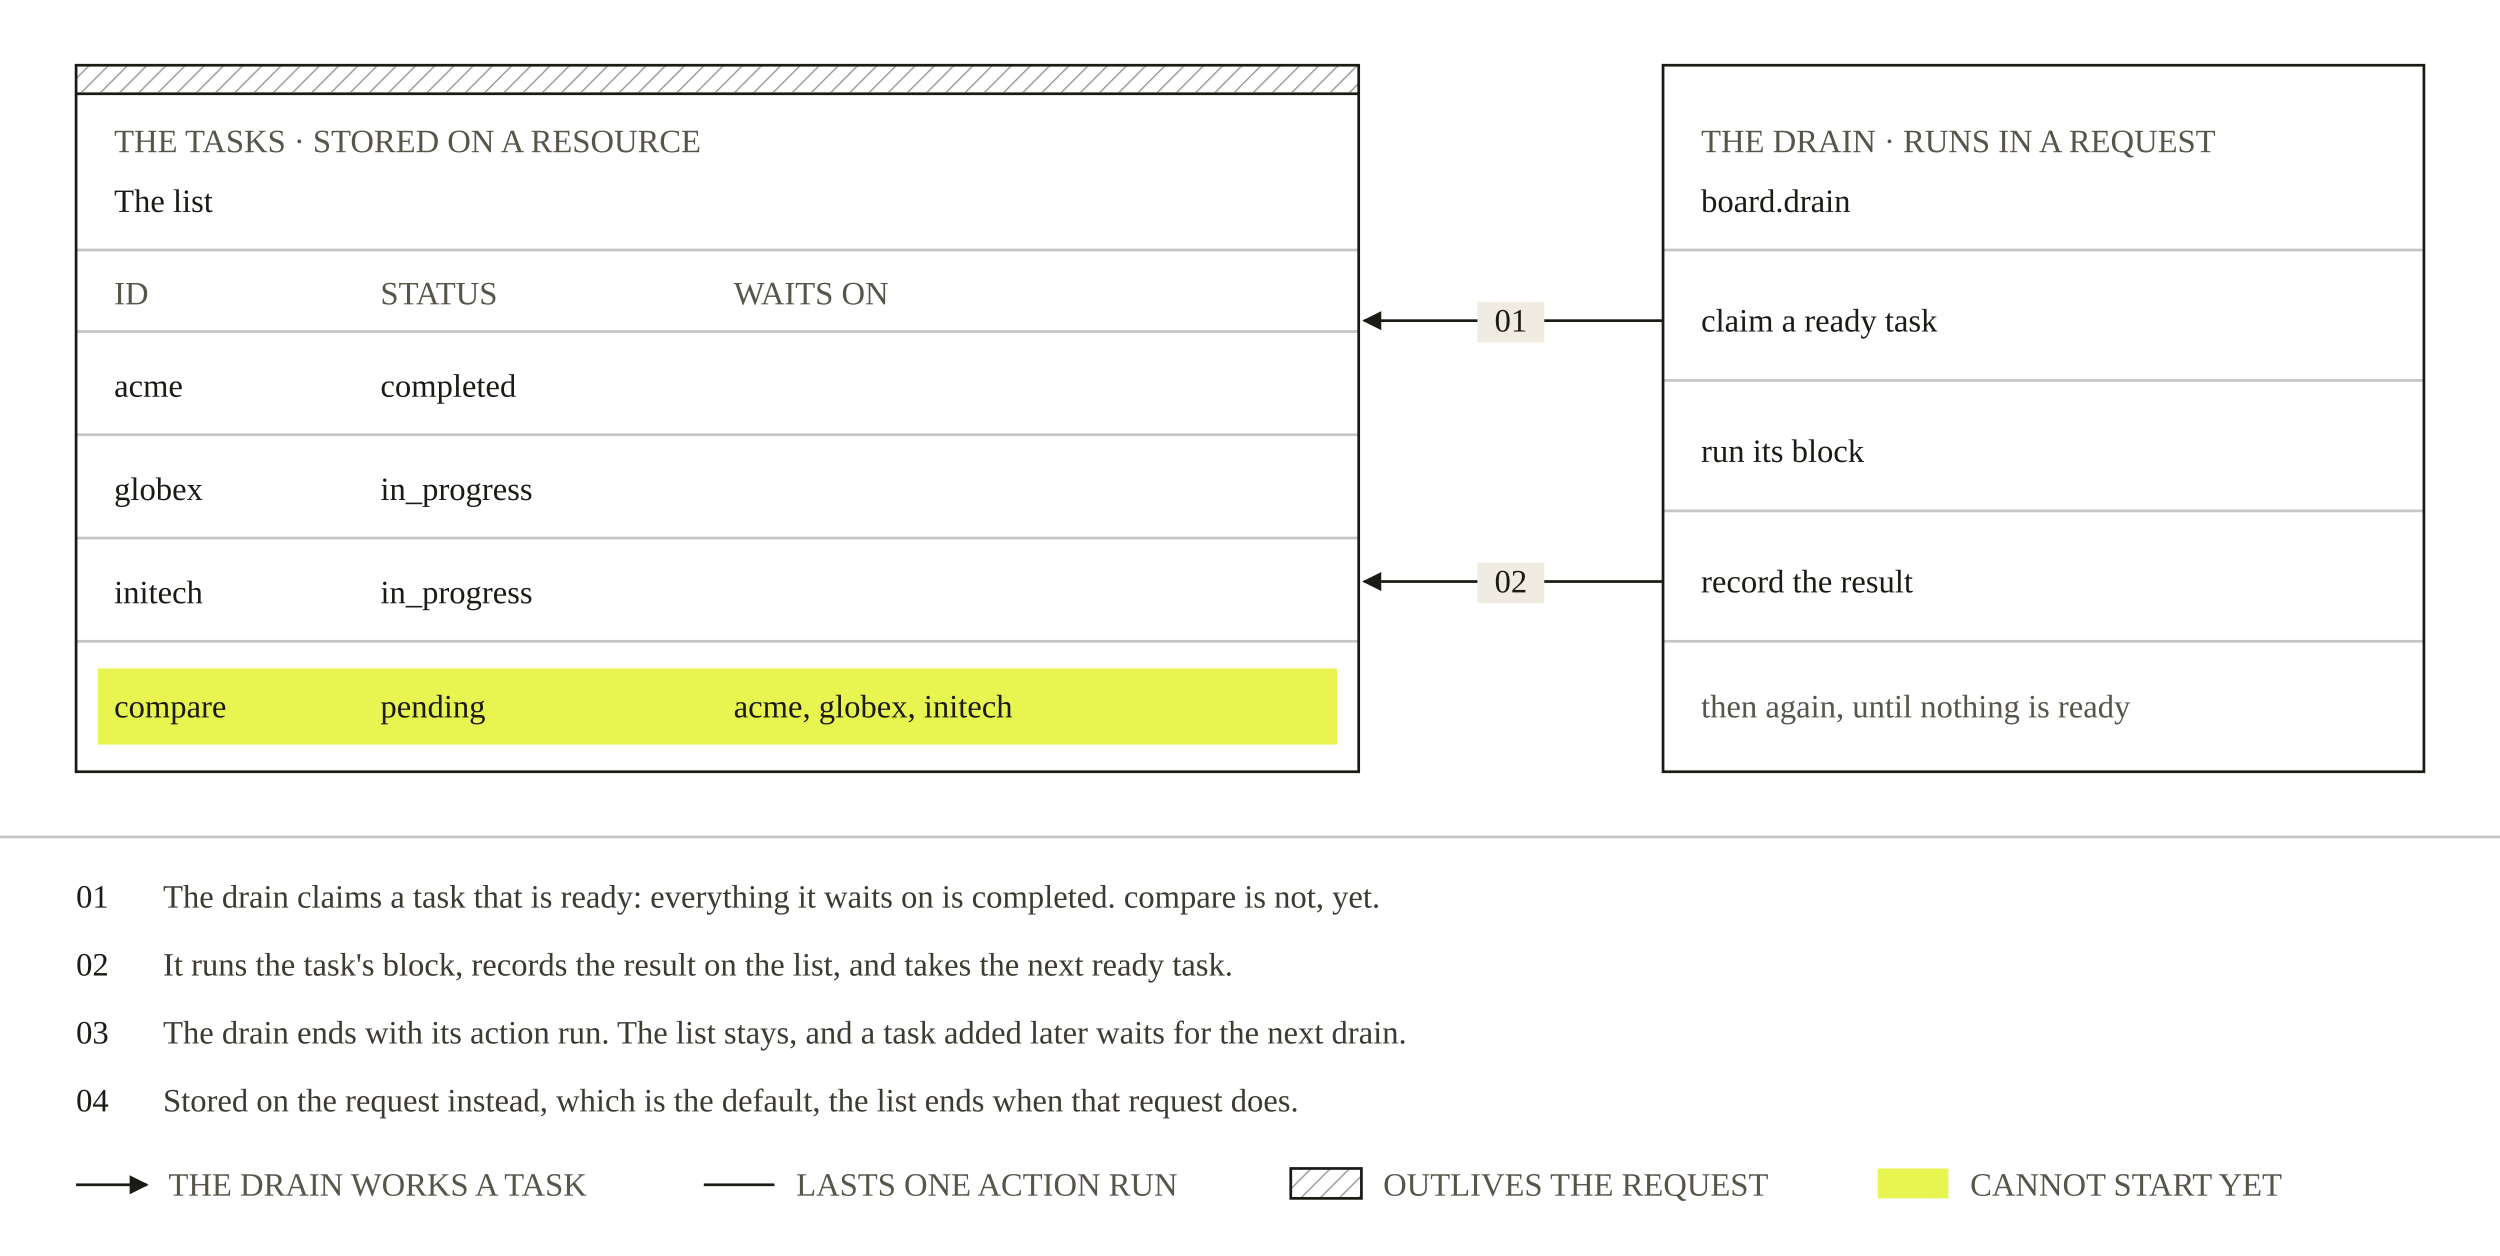
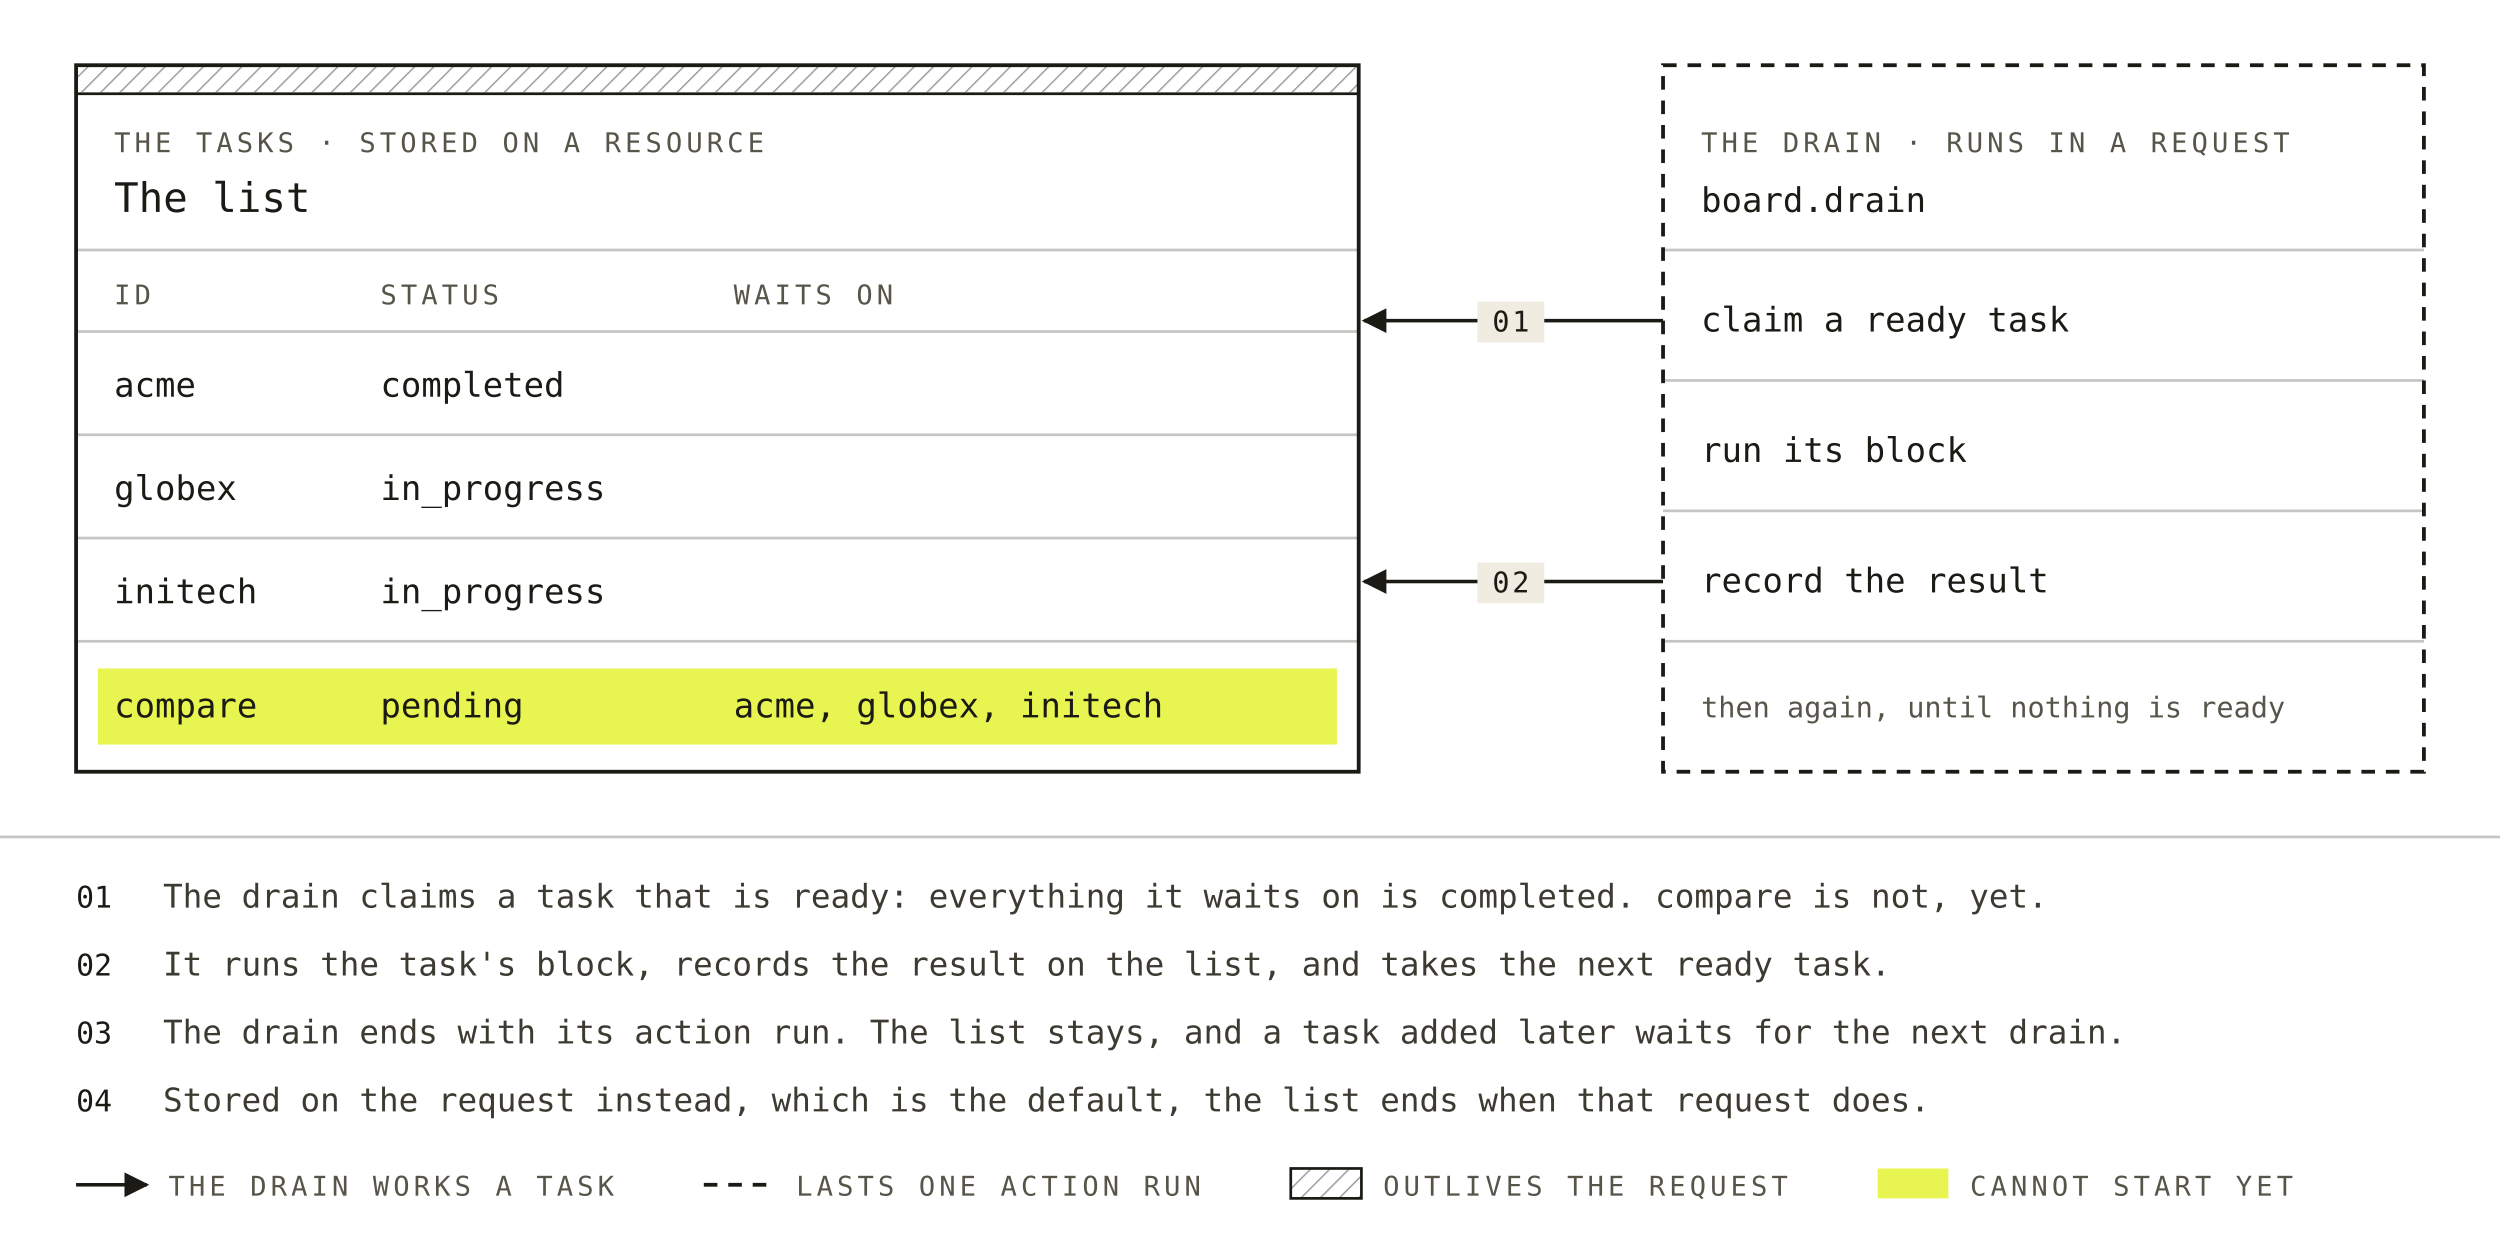
<svg xmlns="http://www.w3.org/2000/svg" viewBox="0 0 920 462">
  <defs>
    <pattern id="hatch" width="5" height="5" patternUnits="userSpaceOnUse" patternTransform="rotate(45)">
-       <line class="hatch-line" stroke="rgba(27, 26, 21, 0.45)" x1="0" y1="0" x2="0" y2="5" />
+       <line class="hatch-line" stroke="rgba(27, 26, 21, 0.45)" stroke-width="1" x1="0" y1="0" x2="0" y2="5" />
    </pattern>
    <marker id="ah" viewBox="0 0 10 10" refX="9" refY="5" markerWidth="7" markerHeight="7" orient="auto-start-reverse">
      <path class="ink" fill="#1b1a15" d="M0,0 L10,5 L0,10 z" />
    </marker>
  </defs>
  <rect fill="url(#hatch)" x="28" y="24" width="472" height="10" />
-   <line class="thin" fill="none" stroke="#1b1a15" x1="28" y1="34.5" x2="500" y2="34.5" />
-   <rect class="solid" fill="none" stroke="#1b1a15" x="28" y="24" width="472" height="260" />
-   <text class="lb" fill="#57544a" x="42" y="56">THE TASKS · STORED ON A RESOURCE</text>
-   <text class="nm" fill="#1b1a15" x="42" y="78">The list</text>
-   <line class="hi" fill="none" stroke="rgba(27, 26, 21, 0.25)" x1="28" y1="92" x2="500" y2="92" />
-   <text class="lb" fill="#57544a" x="42" y="112">ID</text>
-   <text class="lb" fill="#57544a" x="140" y="112">STATUS</text>
-   <text class="lb" fill="#57544a" x="270" y="112">WAITS ON</text>
-   <line class="hi" fill="none" stroke="rgba(27, 26, 21, 0.25)" x1="28" y1="122" x2="500" y2="122" />
-   <text class="c" fill="#1b1a15" x="42" y="146">acme</text>
-   <text class="c" fill="#1b1a15" x="140" y="146">completed</text>
-   <line class="hi" fill="none" stroke="rgba(27, 26, 21, 0.25)" x1="28" y1="160" x2="500" y2="160" />
-   <text class="c" fill="#1b1a15" x="42" y="184">globex</text>
-   <text class="c" fill="#1b1a15" x="140" y="184">in_progress</text>
-   <line class="hi" fill="none" stroke="rgba(27, 26, 21, 0.25)" x1="28" y1="198" x2="500" y2="198" />
-   <text class="c" fill="#1b1a15" x="42" y="222">initech</text>
-   <text class="c" fill="#1b1a15" x="140" y="222">in_progress</text>
-   <line class="hi" fill="none" stroke="rgba(27, 26, 21, 0.25)" x1="28" y1="236" x2="500" y2="236" />
+   <line class="thin" fill="none" stroke="#1b1a15" stroke-width="1" x1="28" y1="34.5" x2="500" y2="34.5" />
+   <rect class="solid" fill="none" stroke="#1b1a15" stroke-width="1.4" x="28" y="24" width="472" height="260" />
+   <text class="lb" fill="#57544a" font-family="'IBM Plex Mono', ui-monospace, monospace" font-size="10px" font-weight="500" letter-spacing="1.5px" x="42" y="56">THE TASKS · STORED ON A RESOURCE</text>
+   <text class="nm" fill="#1b1a15" font-family="'IBM Plex Mono', ui-monospace, monospace" font-size="15px" font-weight="500" x="42" y="78">The list</text>
+   <line class="hi" fill="none" stroke="rgba(27, 26, 21, 0.25)" stroke-width="1" x1="28" y1="92" x2="500" y2="92" />
+   <text class="lb" fill="#57544a" font-family="'IBM Plex Mono', ui-monospace, monospace" font-size="10px" font-weight="500" letter-spacing="1.5px" x="42" y="112">ID</text>
+   <text class="lb" fill="#57544a" font-family="'IBM Plex Mono', ui-monospace, monospace" font-size="10px" font-weight="500" letter-spacing="1.5px" x="140" y="112">STATUS</text>
+   <text class="lb" fill="#57544a" font-family="'IBM Plex Mono', ui-monospace, monospace" font-size="10px" font-weight="500" letter-spacing="1.5px" x="270" y="112">WAITS ON</text>
+   <line class="hi" fill="none" stroke="rgba(27, 26, 21, 0.25)" stroke-width="1" x1="28" y1="122" x2="500" y2="122" />
+   <text class="c" fill="#1b1a15" font-family="'IBM Plex Mono', ui-monospace, monospace" font-size="12.5px" font-weight="500" x="42" y="146">acme</text>
+   <text class="c" fill="#1b1a15" font-family="'IBM Plex Mono', ui-monospace, monospace" font-size="12.5px" font-weight="500" x="140" y="146">completed</text>
+   <line class="hi" fill="none" stroke="rgba(27, 26, 21, 0.25)" stroke-width="1" x1="28" y1="160" x2="500" y2="160" />
+   <text class="c" fill="#1b1a15" font-family="'IBM Plex Mono', ui-monospace, monospace" font-size="12.5px" font-weight="500" x="42" y="184">globex</text>
+   <text class="c" fill="#1b1a15" font-family="'IBM Plex Mono', ui-monospace, monospace" font-size="12.5px" font-weight="500" x="140" y="184">in_progress</text>
+   <line class="hi" fill="none" stroke="rgba(27, 26, 21, 0.25)" stroke-width="1" x1="28" y1="198" x2="500" y2="198" />
+   <text class="c" fill="#1b1a15" font-family="'IBM Plex Mono', ui-monospace, monospace" font-size="12.5px" font-weight="500" x="42" y="222">initech</text>
+   <text class="c" fill="#1b1a15" font-family="'IBM Plex Mono', ui-monospace, monospace" font-size="12.5px" font-weight="500" x="140" y="222">in_progress</text>
+   <line class="hi" fill="none" stroke="rgba(27, 26, 21, 0.25)" stroke-width="1" x1="28" y1="236" x2="500" y2="236" />
  <rect class="hl" fill="#e8f551" x="36" y="246" width="456" height="28" />
-   <text class="c on-hl" fill="#1b1a15" x="42" y="264">compare</text>
-   <text class="c on-hl" fill="#1b1a15" x="140" y="264">pending</text>
-   <text class="c on-hl" fill="#1b1a15" x="270" y="264">acme, globex, initech</text>
-   <rect class="dash" fill="none" stroke="#1b1a15" x="612" y="24" width="280" height="260" />
-   <text class="lb" fill="#57544a" x="626" y="56">THE DRAIN · RUNS IN A REQUEST</text>
-   <text class="c" fill="#1b1a15" x="626" y="78">board.drain</text>
-   <line class="hi" fill="none" stroke="rgba(27, 26, 21, 0.25)" x1="612" y1="92" x2="892" y2="92" />
-   <text class="c" fill="#1b1a15" x="626" y="122">claim a ready task</text>
-   <line class="hi" fill="none" stroke="rgba(27, 26, 21, 0.25)" x1="612" y1="140" x2="892" y2="140" />
-   <text class="c" fill="#1b1a15" x="626" y="170">run its block</text>
-   <line class="hi" fill="none" stroke="rgba(27, 26, 21, 0.25)" x1="612" y1="188" x2="892" y2="188" />
-   <text class="c" fill="#1b1a15" x="626" y="218">record the result</text>
-   <line class="hi" fill="none" stroke="rgba(27, 26, 21, 0.25)" x1="612" y1="236" x2="892" y2="236" />
-   <text class="sub" fill="#57544a" x="626" y="264">then again, until nothing is ready</text>
-   <line class="ln" fill="none" stroke="#1b1a15" x1="612" y1="118" x2="502" y2="118" marker-end="url(#ah)" />
+   <text class="c on-hl" fill="#1b1a15" font-family="'IBM Plex Mono', ui-monospace, monospace" font-size="12.5px" font-weight="500" x="42" y="264">compare</text>
+   <text class="c on-hl" fill="#1b1a15" font-family="'IBM Plex Mono', ui-monospace, monospace" font-size="12.5px" font-weight="500" x="140" y="264">pending</text>
+   <text class="c on-hl" fill="#1b1a15" font-family="'IBM Plex Mono', ui-monospace, monospace" font-size="12.5px" font-weight="500" x="270" y="264">acme, globex, initech</text>
+   <rect class="dash" fill="none" stroke="#1b1a15" stroke-width="1.4" stroke-dasharray="5 4" x="612" y="24" width="280" height="260" />
+   <text class="lb" fill="#57544a" font-family="'IBM Plex Mono', ui-monospace, monospace" font-size="10px" font-weight="500" letter-spacing="1.5px" x="626" y="56">THE DRAIN · RUNS IN A REQUEST</text>
+   <text class="c" fill="#1b1a15" font-family="'IBM Plex Mono', ui-monospace, monospace" font-size="12.5px" font-weight="500" x="626" y="78">board.drain</text>
+   <line class="hi" fill="none" stroke="rgba(27, 26, 21, 0.25)" stroke-width="1" x1="612" y1="92" x2="892" y2="92" />
+   <text class="c" fill="#1b1a15" font-family="'IBM Plex Mono', ui-monospace, monospace" font-size="12.5px" font-weight="500" x="626" y="122">claim a ready task</text>
+   <line class="hi" fill="none" stroke="rgba(27, 26, 21, 0.25)" stroke-width="1" x1="612" y1="140" x2="892" y2="140" />
+   <text class="c" fill="#1b1a15" font-family="'IBM Plex Mono', ui-monospace, monospace" font-size="12.5px" font-weight="500" x="626" y="170">run its block</text>
+   <line class="hi" fill="none" stroke="rgba(27, 26, 21, 0.25)" stroke-width="1" x1="612" y1="188" x2="892" y2="188" />
+   <text class="c" fill="#1b1a15" font-family="'IBM Plex Mono', ui-monospace, monospace" font-size="12.5px" font-weight="500" x="626" y="218">record the result</text>
+   <line class="hi" fill="none" stroke="rgba(27, 26, 21, 0.25)" stroke-width="1" x1="612" y1="236" x2="892" y2="236" />
+   <text class="sub" fill="#57544a" font-family="'IBM Plex Mono', ui-monospace, monospace" font-size="10.5px" font-weight="500" x="626" y="264">then again, until nothing is ready</text>
+   <line class="ln" fill="none" stroke="#1b1a15" stroke-width="1.3" x1="612" y1="118" x2="502" y2="118" marker-end="url(#ah)" />
  <rect class="ground" fill="#f0ece1" x="543.7" y="111" width="24.6" height="15" />
-   <text class="plate" fill="#1b1a15" x="556" y="122" text-anchor="middle">01</text>
-   <line class="ln" fill="none" stroke="#1b1a15" x1="612" y1="214" x2="502" y2="214" marker-end="url(#ah)" />
+   <text class="plate" fill="#1b1a15" font-family="'IBM Plex Mono', ui-monospace, monospace" font-size="10.5px" font-weight="500" letter-spacing="1px" x="556" y="122" text-anchor="middle">01</text>
+   <line class="ln" fill="none" stroke="#1b1a15" stroke-width="1.3" x1="612" y1="214" x2="502" y2="214" marker-end="url(#ah)" />
  <rect class="ground" fill="#f0ece1" x="543.7" y="207" width="24.6" height="15" />
-   <text class="plate" fill="#1b1a15" x="556" y="218" text-anchor="middle">02</text>
-   <line class="hi" fill="none" stroke="rgba(27, 26, 21, 0.25)" x1="0" y1="308" x2="920" y2="308" />
-   <text class="n" fill="#1b1a15" x="28" y="334">01</text>
-   <text class="t" fill="#3d3a32" x="60" y="334">The drain claims a task that is ready: everything it waits on is completed. compare is not, yet.</text>
-   <text class="n" fill="#1b1a15" x="28" y="359">02</text>
-   <text class="t" fill="#3d3a32" x="60" y="359">It runs the task's block, records the result on the list, and takes the next ready task.</text>
-   <text class="n" fill="#1b1a15" x="28" y="384">03</text>
-   <text class="t" fill="#3d3a32" x="60" y="384">The drain ends with its action run. The list stays, and a task added later waits for the next drain.</text>
-   <text class="n" fill="#1b1a15" x="28" y="409">04</text>
-   <text class="t" fill="#3d3a32" x="60" y="409">Stored on the request instead, which is the default, the list ends when that request does.</text>
+   <text class="plate" fill="#1b1a15" font-family="'IBM Plex Mono', ui-monospace, monospace" font-size="10.5px" font-weight="500" letter-spacing="1px" x="556" y="218" text-anchor="middle">02</text>
+   <line class="hi" fill="none" stroke="rgba(27, 26, 21, 0.25)" stroke-width="1" x1="0" y1="308" x2="920" y2="308" />
+   <text class="n" fill="#1b1a15" font-family="'IBM Plex Mono', ui-monospace, monospace" font-size="11px" font-weight="500" x="28" y="334">01</text>
+   <text class="t" fill="#3d3a32" font-family="'IBM Plex Mono', ui-monospace, monospace" font-size="12px" font-weight="500" x="60" y="334">The drain claims a task that is ready: everything it waits on is completed. compare is not, yet.</text>
+   <text class="n" fill="#1b1a15" font-family="'IBM Plex Mono', ui-monospace, monospace" font-size="11px" font-weight="500" x="28" y="359">02</text>
+   <text class="t" fill="#3d3a32" font-family="'IBM Plex Mono', ui-monospace, monospace" font-size="12px" font-weight="500" x="60" y="359">It runs the task's block, records the result on the list, and takes the next ready task.</text>
+   <text class="n" fill="#1b1a15" font-family="'IBM Plex Mono', ui-monospace, monospace" font-size="11px" font-weight="500" x="28" y="384">03</text>
+   <text class="t" fill="#3d3a32" font-family="'IBM Plex Mono', ui-monospace, monospace" font-size="12px" font-weight="500" x="60" y="384">The drain ends with its action run. The list stays, and a task added later waits for the next drain.</text>
+   <text class="n" fill="#1b1a15" font-family="'IBM Plex Mono', ui-monospace, monospace" font-size="11px" font-weight="500" x="28" y="409">04</text>
+   <text class="t" fill="#3d3a32" font-family="'IBM Plex Mono', ui-monospace, monospace" font-size="12px" font-weight="500" x="60" y="409">Stored on the request instead, which is the default, the list ends when that request does.</text>
  <g id="key">
-     <line class="ln" fill="none" stroke="#1b1a15" x1="28" y1="436" x2="54" y2="436" marker-end="url(#ah)" />
-     <text class="lb" fill="#57544a" x="62" y="440">THE DRAIN WORKS A TASK</text>
-     <line class="dash" fill="none" stroke="#1b1a15" x1="259" y1="436" x2="285" y2="436" />
-     <text class="lb" fill="#57544a" x="293" y="440">LASTS ONE ACTION RUN</text>
+     <line class="ln" fill="none" stroke="#1b1a15" stroke-width="1.3" x1="28" y1="436" x2="54" y2="436" marker-end="url(#ah)" />
+     <text class="lb" fill="#57544a" font-family="'IBM Plex Mono', ui-monospace, monospace" font-size="10px" font-weight="500" letter-spacing="1.5px" x="62" y="440">THE DRAIN WORKS A TASK</text>
+     <line class="dash" fill="none" stroke="#1b1a15" stroke-width="1.4" stroke-dasharray="5 4" x1="259" y1="436" x2="285" y2="436" />
+     <text class="lb" fill="#57544a" font-family="'IBM Plex Mono', ui-monospace, monospace" font-size="10px" font-weight="500" letter-spacing="1.5px" x="293" y="440">LASTS ONE ACTION RUN</text>
    <rect fill="url(#hatch)" x="475" y="430" width="26" height="11" />
-     <rect class="thin" fill="none" stroke="#1b1a15" x="475" y="430" width="26" height="11" />
-     <text class="lb" fill="#57544a" x="509" y="440">OUTLIVES THE REQUEST</text>
+     <rect class="thin" fill="none" stroke="#1b1a15" stroke-width="1" x="475" y="430" width="26" height="11" />
+     <text class="lb" fill="#57544a" font-family="'IBM Plex Mono', ui-monospace, monospace" font-size="10px" font-weight="500" letter-spacing="1.5px" x="509" y="440">OUTLIVES THE REQUEST</text>
    <rect class="hl" fill="#e8f551" x="691" y="430" width="26" height="11" />
-     <text class="lb" fill="#57544a" x="725" y="440">CANNOT START YET</text>
+     <text class="lb" fill="#57544a" font-family="'IBM Plex Mono', ui-monospace, monospace" font-size="10px" font-weight="500" letter-spacing="1.5px" x="725" y="440">CANNOT START YET</text>
  </g>
</svg>
